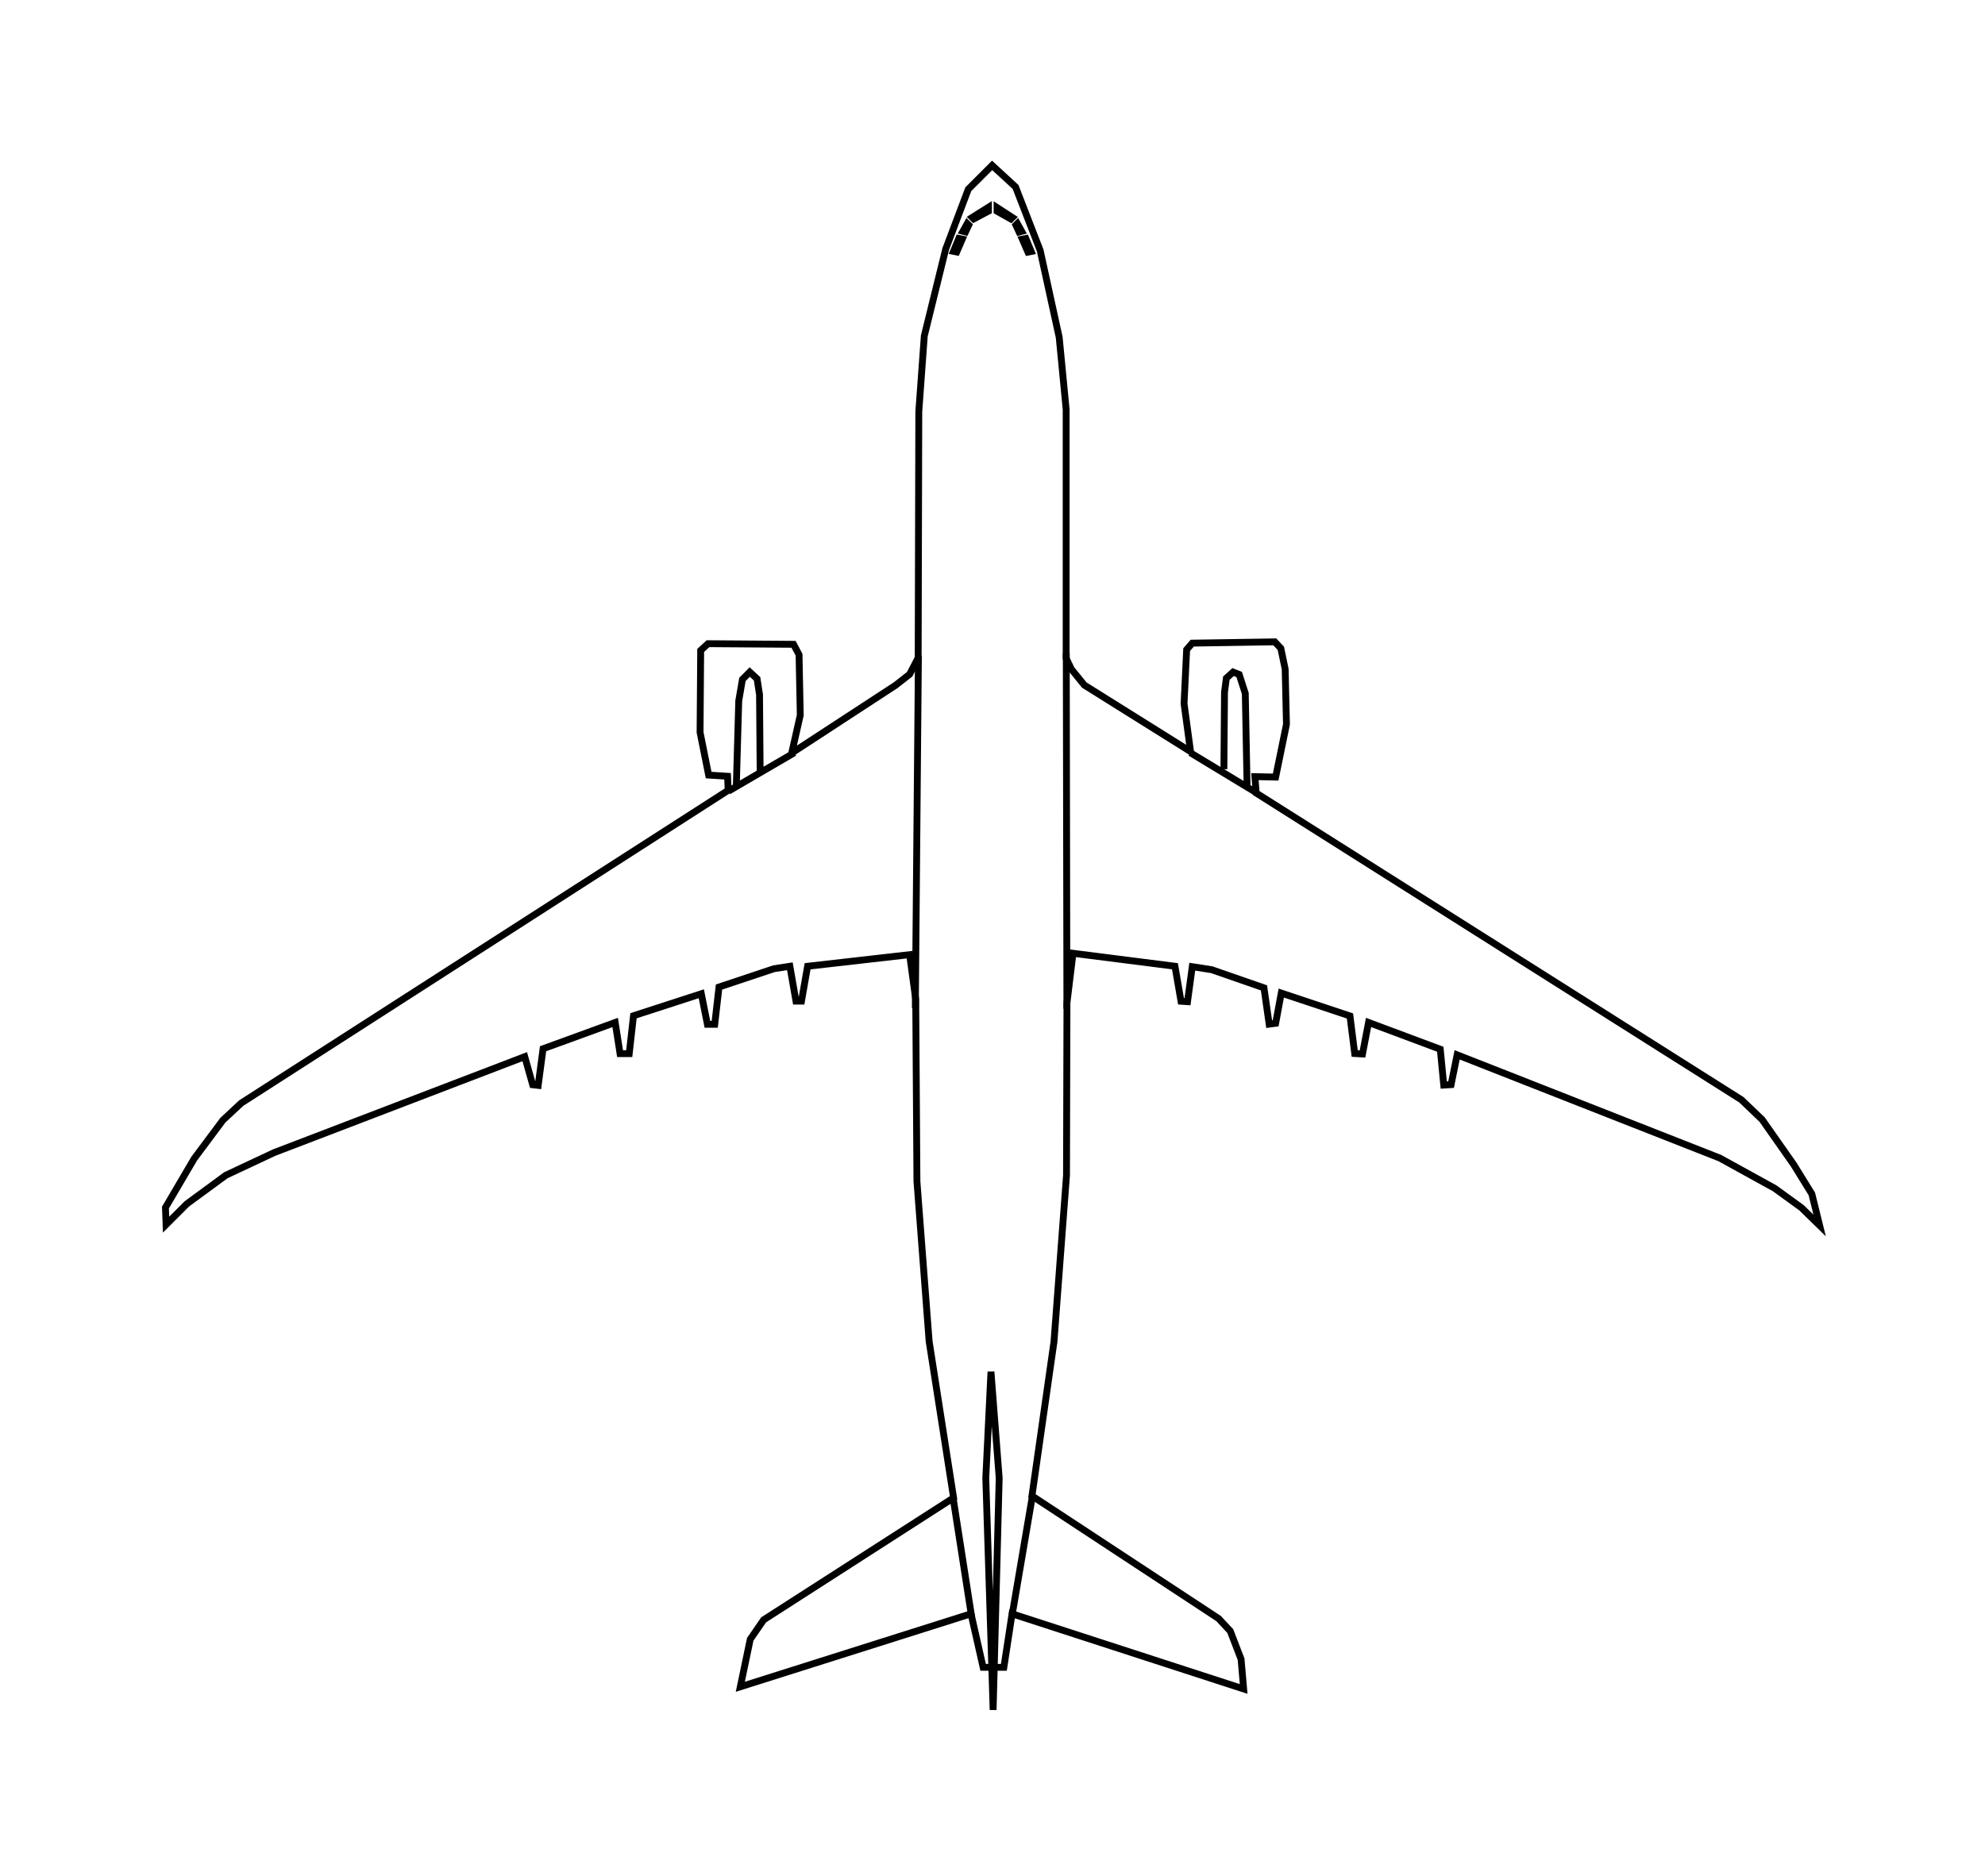
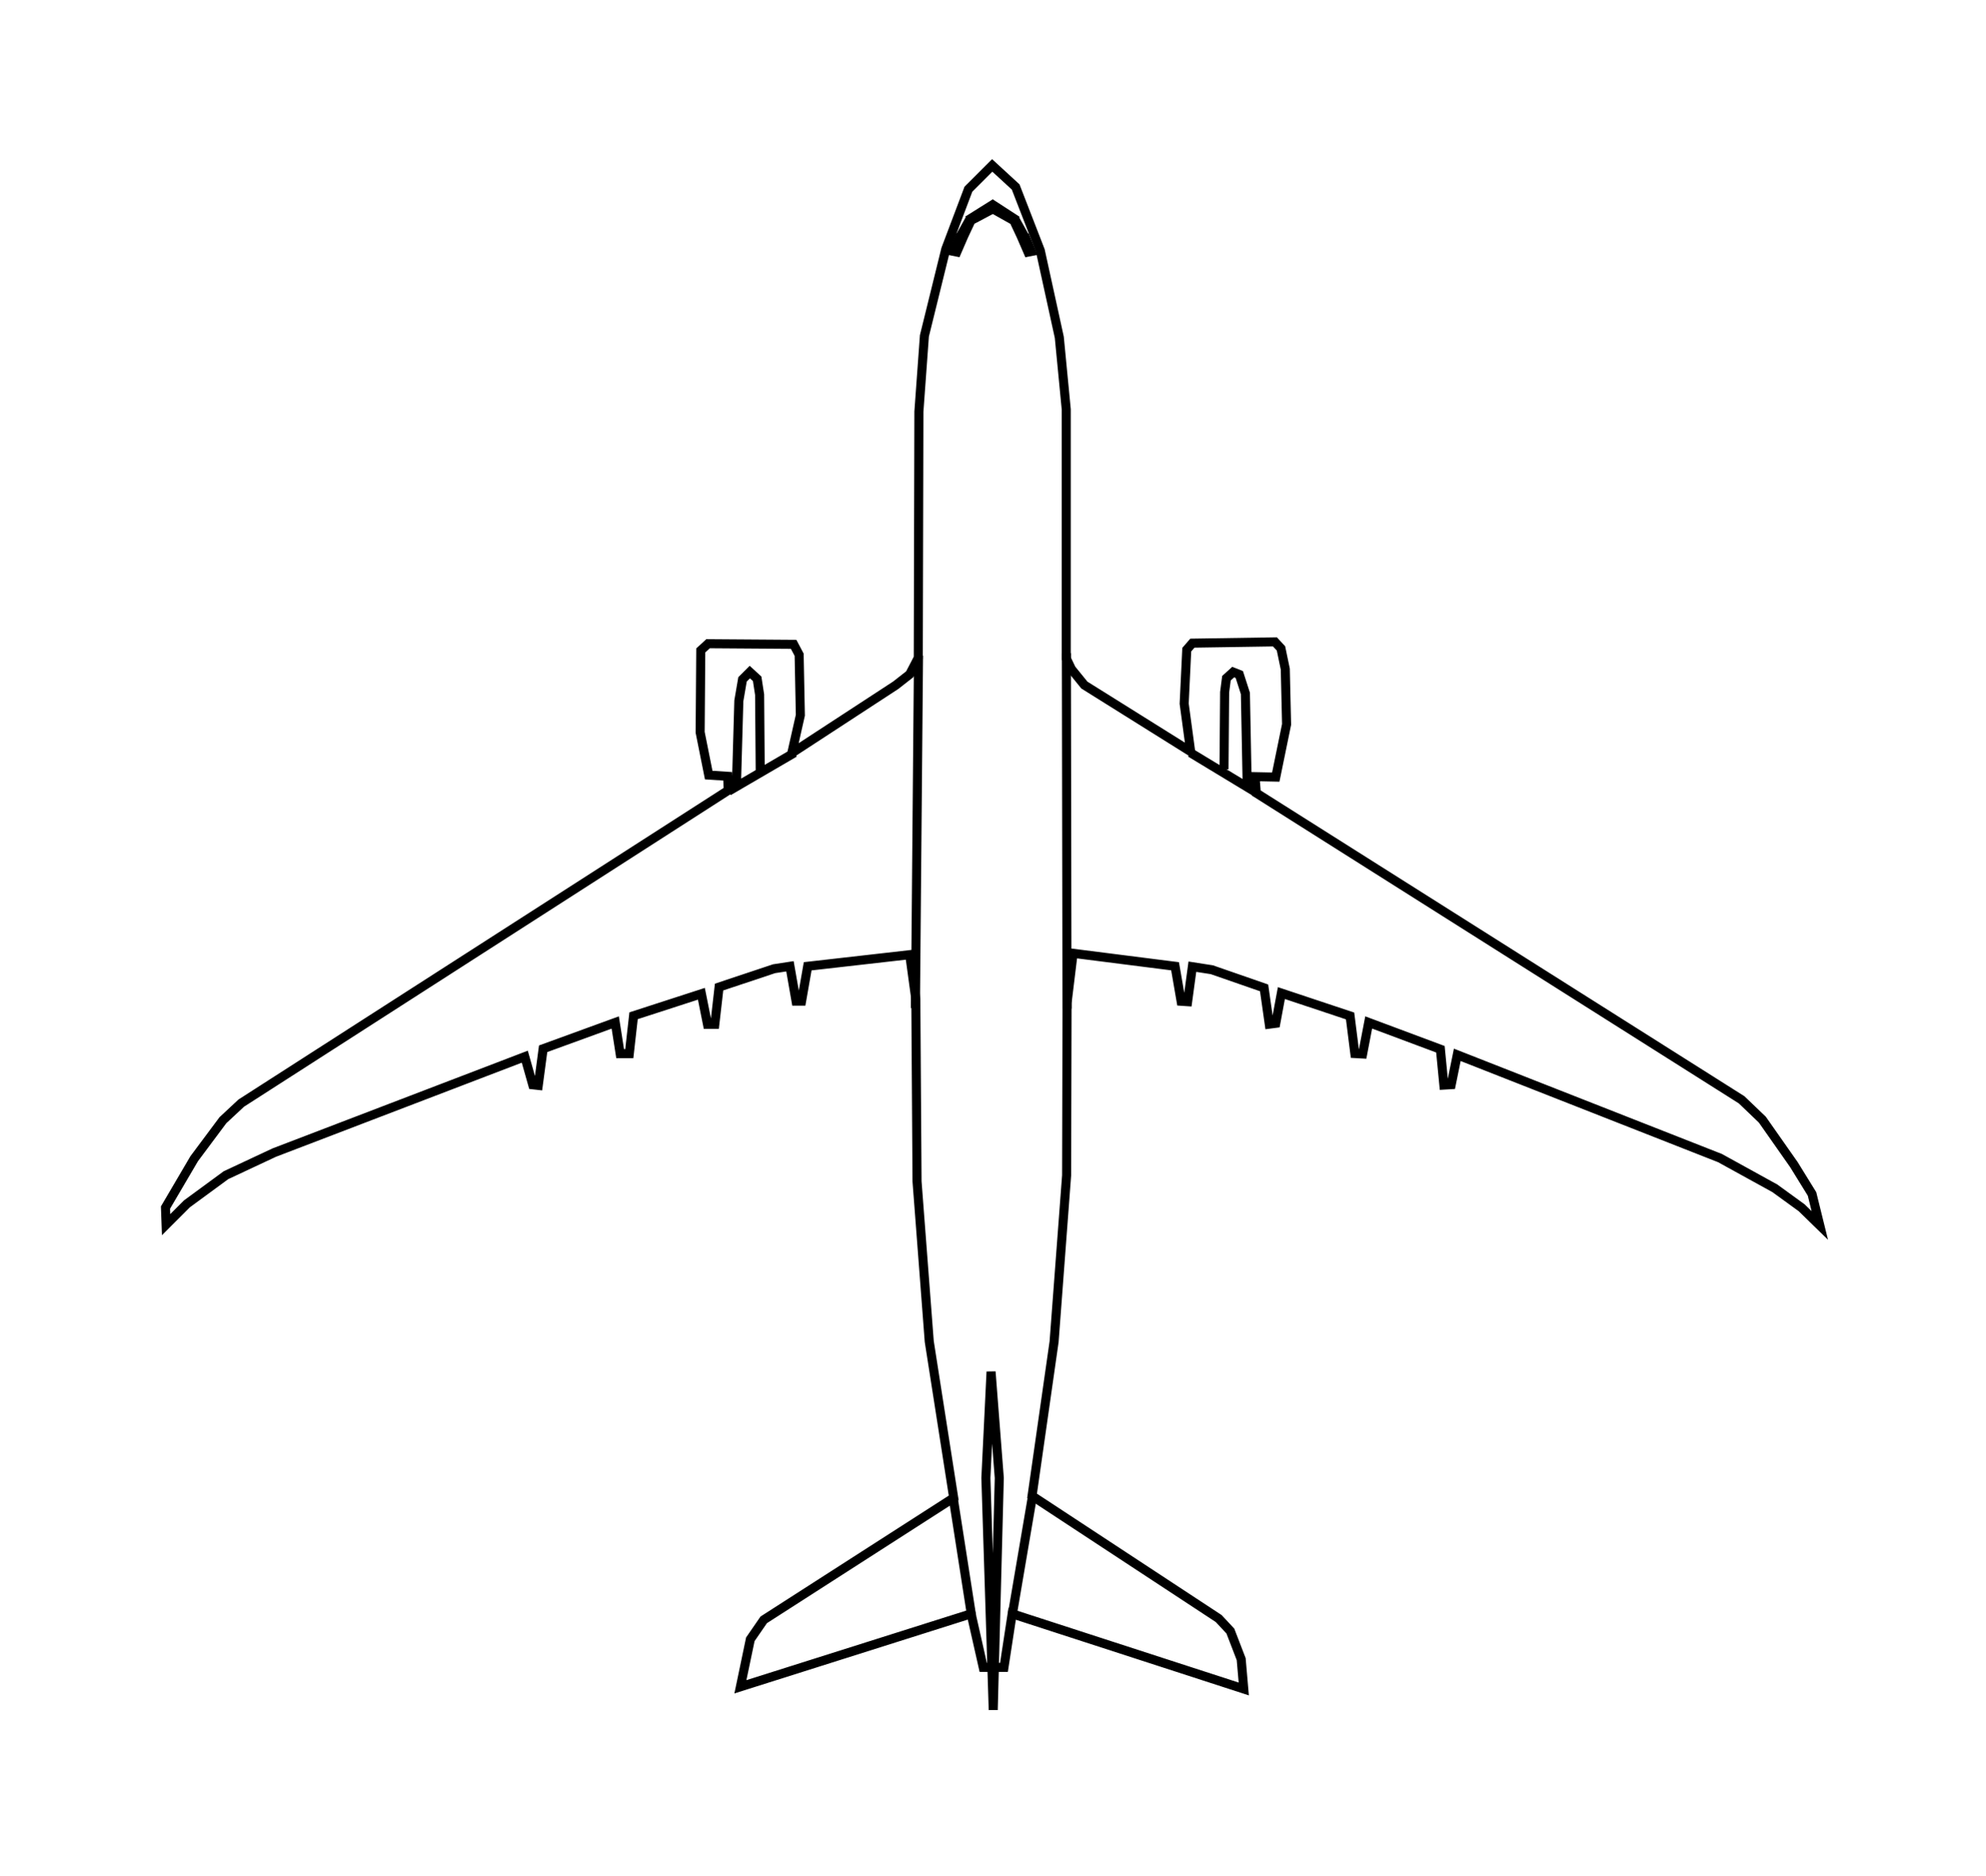
- <svg xmlns="http://www.w3.org/2000/svg" viewBox="-6.207 -6.277 76.747 72.516" version="1.1" id="svg1542">
+ <svg xmlns="http://www.w3.org/2000/svg" width="153.33" height="144.88" viewBox="-6.207 -6.277 76.747 72.516" version="1.1" id="svg1542">
  <defs id="defs1536" />
  <g id="layer9" style="display:inline">
-     <path style="fill:none;stroke:#000000;stroke-width:0.265px;stroke-linecap:butt;stroke-linejoin:miter;stroke-opacity:1" d="m 32.152,0.118 -0.921,0.921 -0.874,2.315 -0.827,3.355 -0.213,2.929 -0.024,9.52 -0.331,0.638 -0.543,0.425 -4.016,2.622 0.331,-1.465 -0.047,-2.339 -0.213,-0.402 -3.307,-0.024 -0.283,0.26 -0.024,3.166 0.331,1.654 0.732,0.047 0.024,0.543 -18.828,12.095 -0.709,0.661 -1.11,1.488 -1.11,1.89 0.024,0.661 0.803,-0.803 1.512,-1.11 1.866,-0.874 9.686,-3.709 0.307,1.087 0.213,0.024 0.189,-1.417 2.788,-1.016 0.189,1.205 h 0.354 l 0.165,-1.465 2.622,-0.85 0.236,1.181 h 0.283 l 0.165,-1.441 2.126,-0.709 0.614,-0.094 0.236,1.347 h 0.213 l 0.236,-1.347 3.945,-0.449 0.236,1.725 0.047,7.04 0.472,6.189 0.945,6.048 -7.344,4.719 -0.518,0.752 -0.384,1.837 8.92,-2.823 0.468,2.071 h 0.802 l 0.317,-2.071 8.954,2.907 -0.1,-1.153 -0.418,-1.086 -0.451,-0.484 -7.216,-4.744 0.852,-5.963 0.484,-6.431 0.017,-6.665 0.234,-1.921 3.942,0.501 0.234,1.353 0.251,0.017 0.184,-1.353 0.752,0.117 2.021,0.702 0.2,1.403 0.251,-0.033 0.217,-1.169 2.656,0.885 0.184,1.453 0.301,0.017 0.234,-1.219 2.773,1.036 0.134,1.386 0.284,-0.017 0.234,-1.153 10.156,3.992 2.121,1.169 1.036,0.752 0.702,0.685 -0.301,-1.219 -0.702,-1.136 -1.219,-1.737 -0.802,-0.768 L 42.362,24.388 42.312,23.754 l 0.802,0.017 0.418,-2.038 -0.05,-2.138 -0.167,-0.802 -0.234,-0.251 -3.191,0.05 -0.217,0.251 -0.1,2.088 0.251,1.854 -4.109,-2.572 -0.501,-0.618 -0.2,-0.418 V 9.555 L 34.745,6.765 34.01,3.408 33.058,0.952 Z" id="path3963" />
+     <path style="fill:none;stroke:#000000;stroke-width:0.35px;stroke-linecap:butt;stroke-linejoin:miter;stroke-opacity:1" d="m 32.152,0.118 -0.921,0.921 -0.874,2.315 -0.827,3.355 -0.213,2.929 -0.024,9.52 -0.331,0.638 -0.543,0.425 -4.016,2.622 0.331,-1.465 -0.047,-2.339 -0.213,-0.402 -3.307,-0.024 -0.283,0.26 -0.024,3.166 0.331,1.654 0.732,0.047 0.024,0.543 -18.828,12.095 -0.709,0.661 -1.11,1.488 -1.11,1.89 0.024,0.661 0.803,-0.803 1.512,-1.11 1.866,-0.874 9.686,-3.709 0.307,1.087 0.213,0.024 0.189,-1.417 2.788,-1.016 0.189,1.205 h 0.354 l 0.165,-1.465 2.622,-0.85 0.236,1.181 h 0.283 l 0.165,-1.441 2.126,-0.709 0.614,-0.094 0.236,1.347 h 0.213 l 0.236,-1.347 3.945,-0.449 0.236,1.725 0.047,7.04 0.472,6.189 0.945,6.048 -7.344,4.719 -0.518,0.752 -0.384,1.837 8.92,-2.823 0.468,2.071 h 0.802 l 0.317,-2.071 8.954,2.907 -0.1,-1.153 -0.418,-1.086 -0.451,-0.484 -7.216,-4.744 0.852,-5.963 0.484,-6.431 0.017,-6.665 0.234,-1.921 3.942,0.501 0.234,1.353 0.251,0.017 0.184,-1.353 0.752,0.117 2.021,0.702 0.2,1.403 0.251,-0.033 0.217,-1.169 2.656,0.885 0.184,1.453 0.301,0.017 0.234,-1.219 2.773,1.036 0.134,1.386 0.284,-0.017 0.234,-1.153 10.156,3.992 2.121,1.169 1.036,0.752 0.702,0.685 -0.301,-1.219 -0.702,-1.136 -1.219,-1.737 -0.802,-0.768 L 42.362,24.388 42.312,23.754 l 0.802,0.017 0.418,-2.038 -0.05,-2.138 -0.167,-0.802 -0.234,-0.251 -3.191,0.05 -0.217,0.251 -0.1,2.088 0.251,1.854 -4.109,-2.572 -0.501,-0.618 -0.2,-0.418 V 9.555 L 34.745,6.765 34.01,3.408 33.058,0.952 Z" id="path3963" />
  </g>
  <g id="layer5">
-     <path id="path2776" style="fill:none;stroke:#000000;stroke-width:0.265px;stroke-linecap:butt;stroke-linejoin:miter;stroke-opacity:1" d="m 32.107,46.764 -0.2,4.109 0.284,8.97 0.234,-8.97 z m 1.604,4.794 -0.785,4.61 m -2.288,-4.56 0.718,4.61 m 3.663,-37.24 0.024,13.749 M 29.302,19.073 29.183,32.703 m 11.93,-9.237 0.024,-2.977 0.071,-0.543 0.26,-0.236 0.236,0.094 0.236,0.732 0.071,3.662 m -2.197,-1.37 2.575,1.559 m -20.127,-0.283 0.094,-3.284 0.142,-0.827 0.283,-0.283 0.283,0.26 0.095,0.614 0.024,3.024 m -1.228,0.709 2.551,-1.488 m 8.43,-20.695 -0.058,0.058 -0.535,-0.301 -1.4e-5,-0.142 z m 0.359,0.535 -0.1,0.025 -0.125,-0.267 0.058,-0.058 z m 0.367,0.777 -0.125,0.025 -0.217,-0.501 0.134,-0.025 z m -2.279,-1.315 0.058,0.058 0.568,-0.301 5.3e-5,-0.15 z m -0.359,0.535 0.1,0.025 0.125,-0.267 -0.058,-0.058 z m -0.367,0.777 0.125,0.025 0.217,-0.501 -0.134,-0.025 z" />
+     <path id="path2776" style="fill:none;stroke:#000000;stroke-width:0.35px;stroke-linecap:butt;stroke-linejoin:miter;stroke-opacity:1" d="m 32.107,46.764 -0.2,4.109 0.284,8.97 0.234,-8.97 z m 1.604,4.794 -0.785,4.61 m -2.288,-4.56 0.718,4.61 m 3.663,-37.24 0.024,13.749 M 29.302,19.073 29.183,32.703 m 11.93,-9.237 0.024,-2.977 0.071,-0.543 0.26,-0.236 0.236,0.094 0.236,0.732 0.071,3.662 m -2.197,-1.37 2.575,1.559 m -20.127,-0.283 0.094,-3.284 0.142,-0.827 0.283,-0.283 0.283,0.26 0.095,0.614 0.024,3.024 m -1.228,0.709 2.551,-1.488 m 8.43,-20.695 -0.058,0.058 -0.535,-0.301 -1.4e-5,-0.142 z m 0.359,0.535 -0.1,0.025 -0.125,-0.267 0.058,-0.058 z m 0.367,0.777 -0.125,0.025 -0.217,-0.501 0.134,-0.025 z m -2.279,-1.315 0.058,0.058 0.568,-0.301 5.3e-5,-0.15 z m -0.359,0.535 0.1,0.025 0.125,-0.267 -0.058,-0.058 z m -0.367,0.777 0.125,0.025 0.217,-0.501 -0.134,-0.025 z" />
  </g>
</svg>
